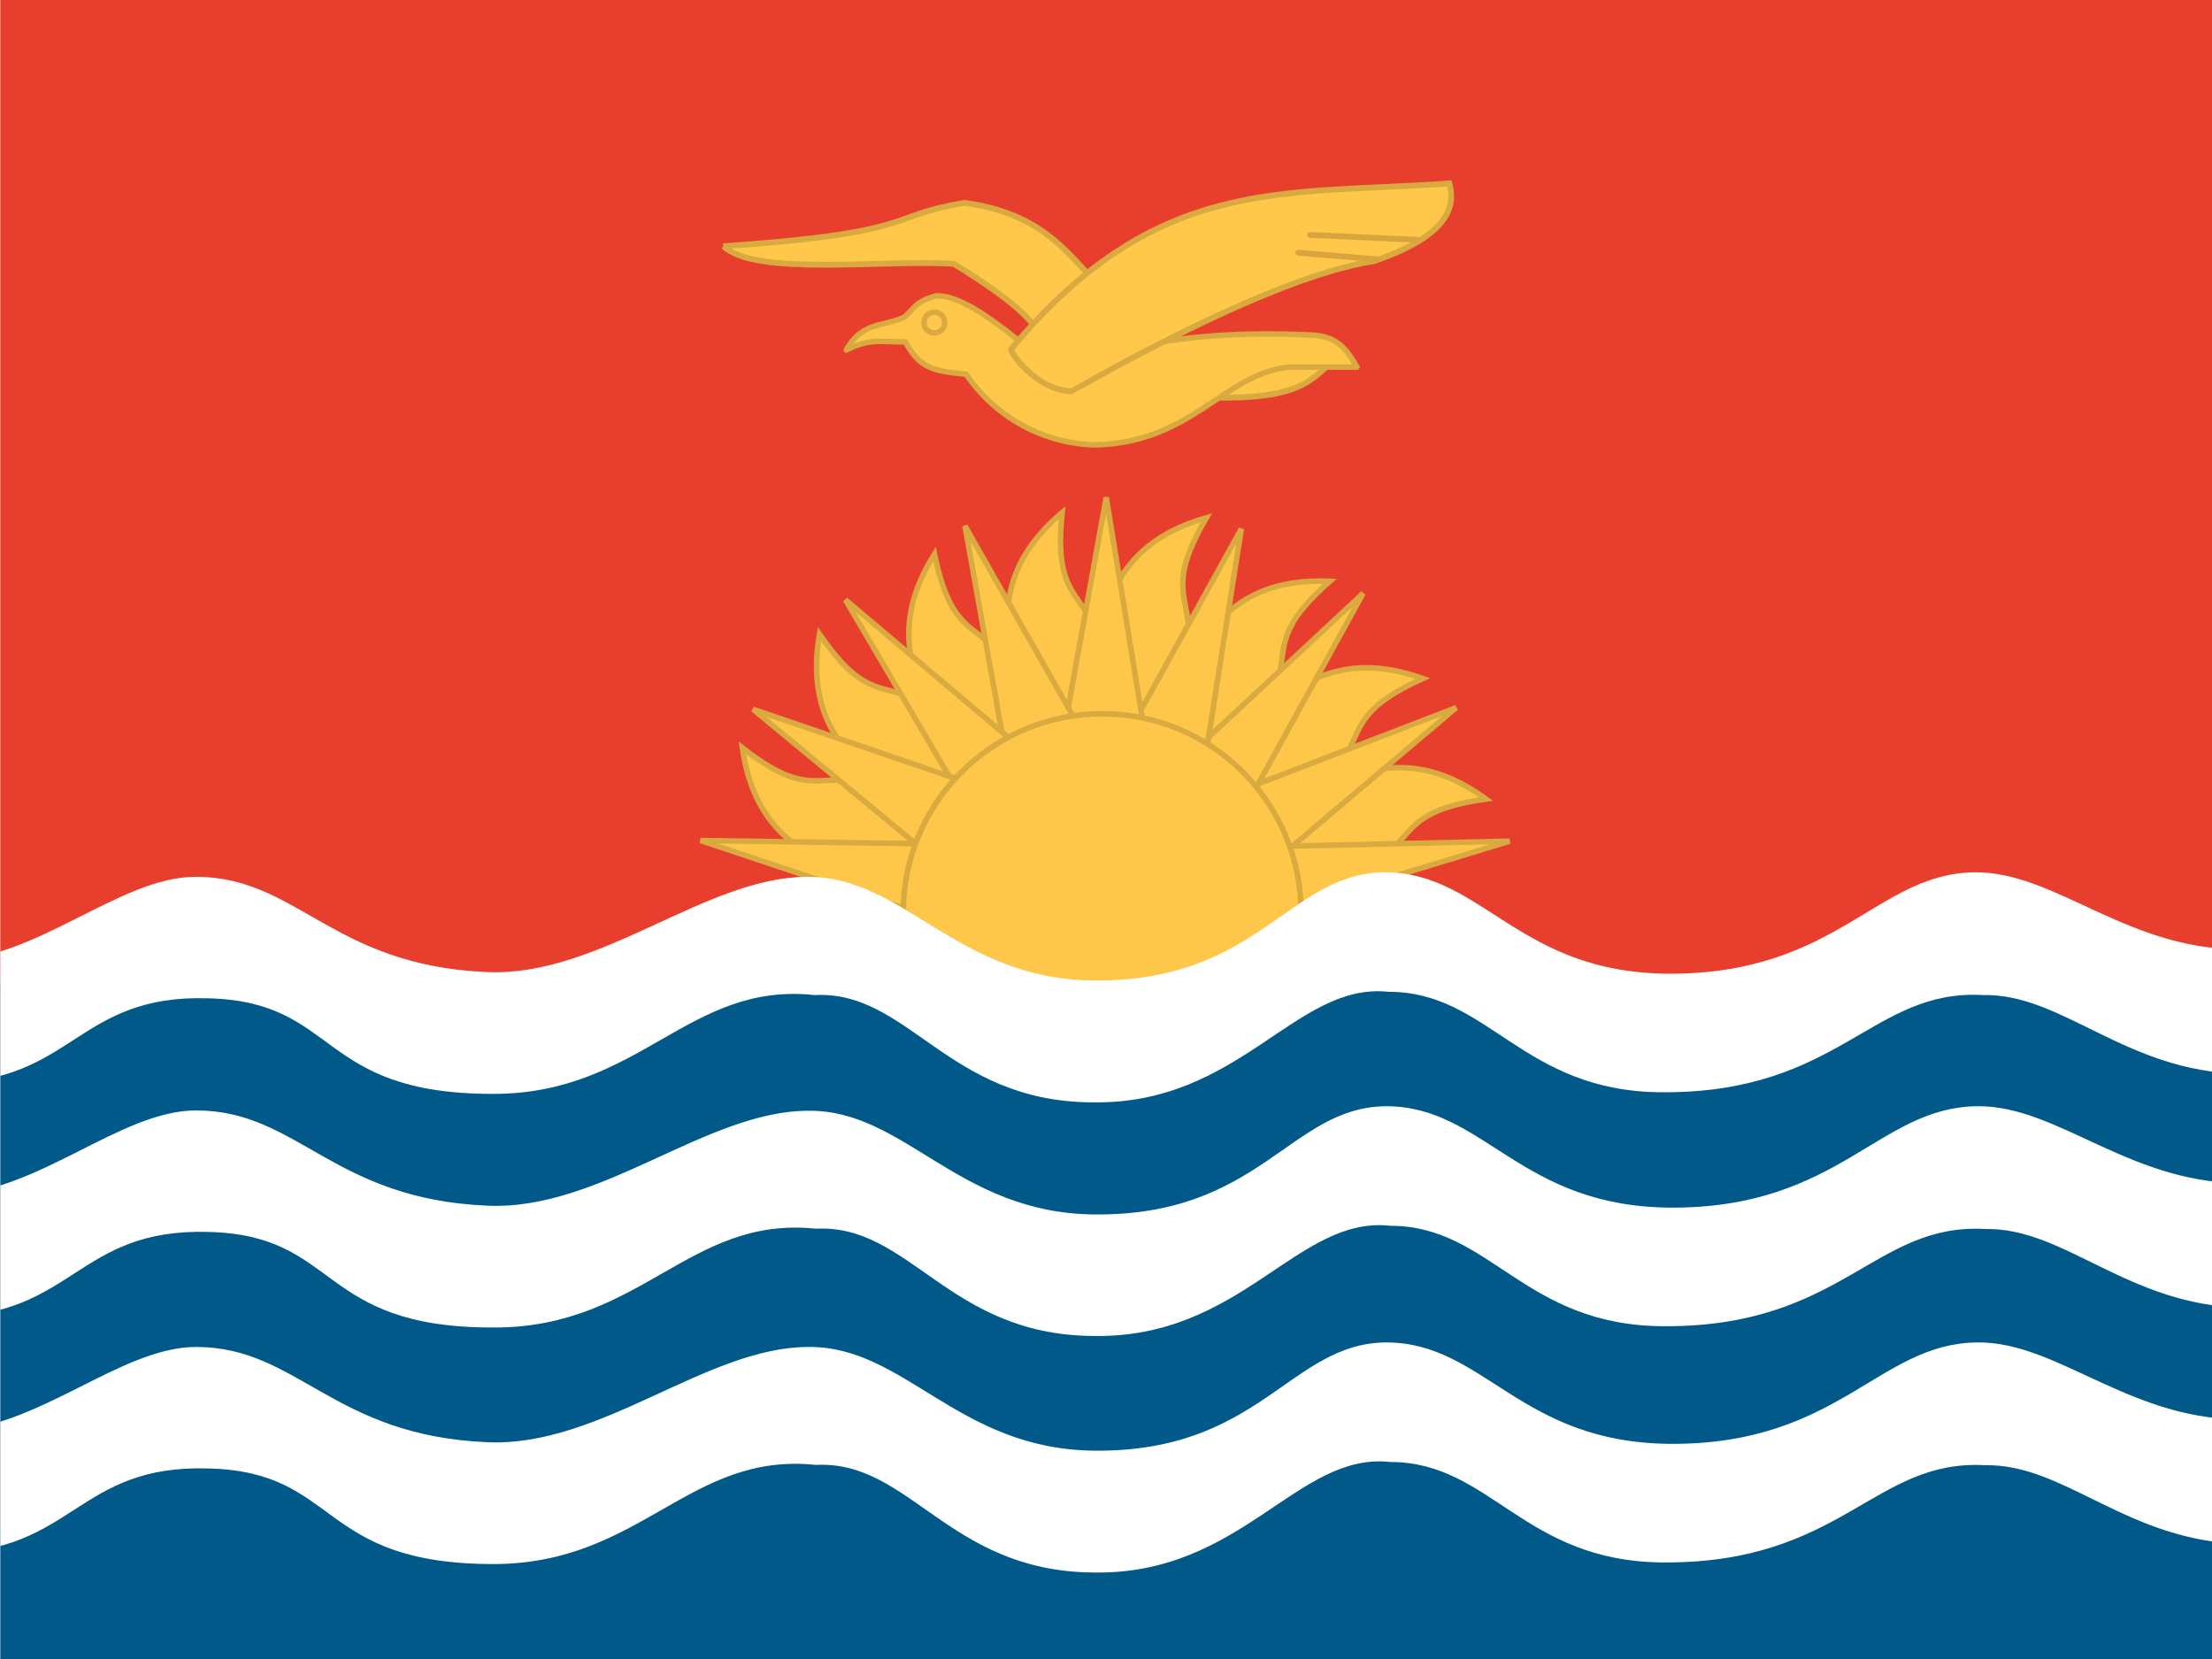
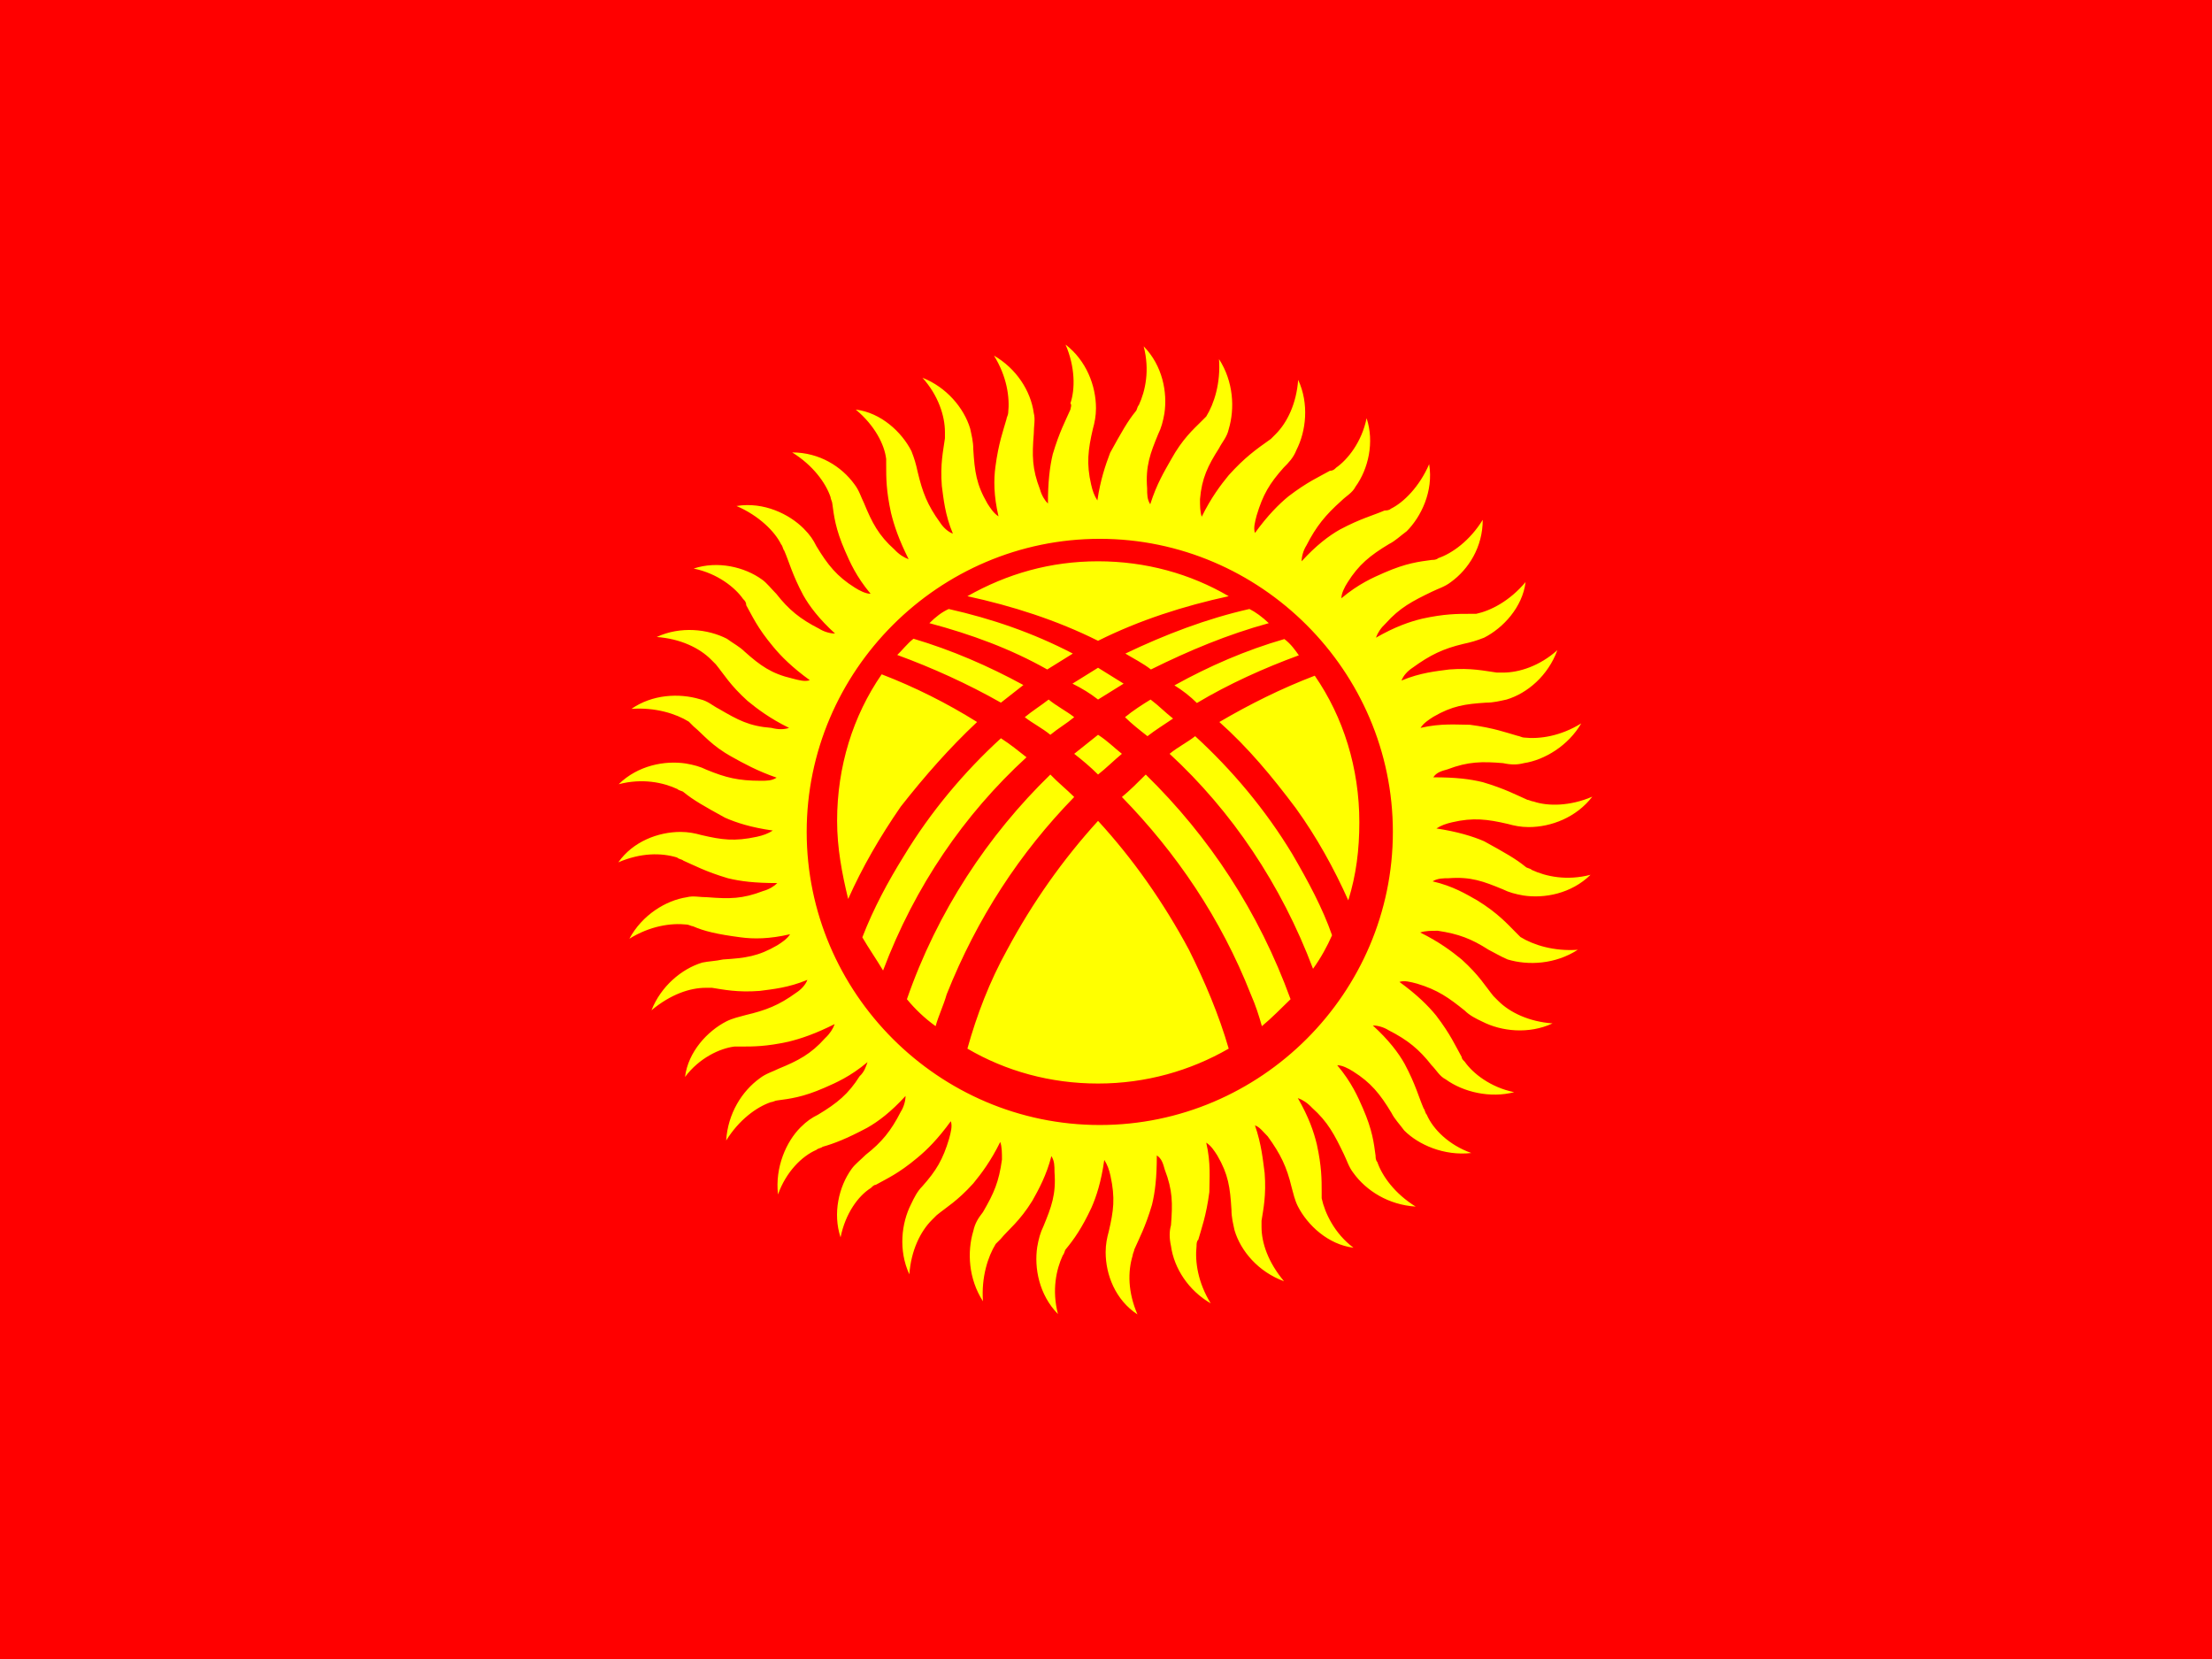
- <svg xmlns="http://www.w3.org/2000/svg" id="flag-icon-css-ki" viewBox="0 0 640 480">
-   <defs>
-     <clipPath id="a">
-       <path fill-opacity=".7" d="M-86.3 0h682.6v512H-86.3z" />
-     </clipPath>
-   </defs>
-   <g clip-path="url(#a)" transform="translate(81) scale(.9375)">
-     <path fill="#e73e2d" fill-rule="evenodd" d="M-164.3 0h835.8v306.5h-835.8z" />
-     <path fill="#fec74a" fill-rule="evenodd" stroke="#d8aa3f" stroke-width="1.7" d="M204.3 282.1c-19.4-15.2-55.6-10-61.6-51.3 27.7 21.5 22.7-1.2 64 19.3l-2.4 32z" />
-     <path fill="#fec74a" fill-rule="evenodd" stroke="#d8aa3f" stroke-width="1.7" d="M209.5 263.4c-13.9-20.4-50-26.6-43-67.7 19.9 28.9 22 5.7 55.2 37.9l-12.2 29.8z" />
-     <path fill="#fec74a" fill-rule="evenodd" stroke="#d8aa3f" stroke-width="1.7" d="M215.8 250c-5-24.1-36-43.6-13.8-79 7.2 34.4 18 13.8 36.4 56.2L215.8 250z" />
-     <path fill="#fec74a" fill-rule="evenodd" stroke="#d8aa3f" stroke-width="1.7" d="M230.3 237.6c2.7-24.5-20.8-52.6 11.1-79.4-3.6 34.9 13 18.7 17.5 64.6l-28.6 14.8z" />
-     <path fill="#fec74a" fill-rule="evenodd" stroke="#d8aa3f" stroke-width="1.7" d="M243.3 227.7c12.4-21.3 2.5-56.5 42.6-67.9-17.6 30.3 4.2 22.3-10.5 66l-32.1 1.9z" />
-     <path fill="#fec74a" fill-rule="evenodd" stroke="#d8aa3f" stroke-width="1.7" d="M262 230.3c18.6-16.2 20.4-52.8 62-50.9-26.3 23.2-3 22.5-31 59.4l-31-8.5z" />
-     <path fill="#fec74a" fill-rule="evenodd" stroke="#d8aa3f" stroke-width="1.7" d="M278.6 239.9c22.5-10.1 34.9-44.5 74.1-30.5-32 14.5-9.5 20.7-47 47.7l-27.1-17.2z" />
-     <path fill="#fec74a" fill-rule="evenodd" stroke="#d8aa3f" stroke-width="1.7" d="M292.5 255c24.4-3.4 46-33 79.7-8.4-34.7 4.9-15 17.1-58.5 32.5l-21.2-24.2z" />
-     <path fill="#fec74a" fill-rule="evenodd" stroke="#d8aa3f" stroke-width="1.7" d="M379.5 259.6l-112.1 2.5 4.7 30.2 107.4-32.7z" />
-     <path fill="#fec74a" fill-rule="evenodd" stroke="#d8aa3f" stroke-width="1.7" d="M363 218.4l-103.8 39.9 17.3 33.3 86.5-73.2z" />
-     <path fill="#fec74a" fill-rule="evenodd" stroke="#d8aa3f" stroke-width="1.7" d="M280.6 280.7l53.7-97.6-82.4 76.7 28.7 20.9z" />
-     <path fill="#fec74a" fill-rule="evenodd" stroke="#d8aa3f" stroke-width="1.7" d="M279.5 272.6l17.2-109.4-53.8 97.2 36.6 12.2z" />
-     <path fill="#fec74a" fill-rule="evenodd" stroke="#d8aa3f" stroke-width="1.7" d="M273 263.7l-18-110.2-20 110.7 38-.5z" />
-     <path fill="#fec74a" fill-rule="evenodd" stroke="#d8aa3f" stroke-width="1.7" d="M263.7 254.3l-52.3-92 20 111.8 32.3-19.8z" />
-     <path fill="#fec74a" fill-rule="evenodd" stroke="#d8aa3f" stroke-width="1.7" d="M255.6 253.6l-81.1-68.5 57.6 98 23.5-29.5z" />
-     <path fill="#fec74a" fill-rule="evenodd" stroke="#d8aa3f" stroke-width="1.7" d="M146 218.9l87 71.9 13.4-37.6L146 218.9z" />
-     <path fill="#fec74a" fill-rule="evenodd" stroke="#d8aa3f" stroke-width="1.7" d="M232.1 260.9l-102.3-1.5 101.9 34 .4-32.5z" />
-     <path fill="#fec74a" fill-rule="evenodd" stroke="#d8aa3f" stroke-width="1.7" d="M315.1 279.2a61.4 61.4 0 1 1-122.7 0 61.4 61.4 0 0 1 122.7 0z" />
-     <path fill="#005989" fill-rule="evenodd" d="M-165.1 303.4h839.9V512h-840z" />
-     <path fill="#fff" fill-rule="evenodd" d="M-165.6 454c15.6 7.2 38 25.3 62 25.3 40-.3 41-27.4 81.6-26.1 40.7 1 33.3 29.6 88.2 29.5 45.4-.2 60-34.7 99.2-30.6 29-1.5 40.8 32.7 85.3 33.2 46.2 1 63.1-37.3 92-34.1 31 0 41 30.8 84.3 31 55.2.3 64.9-32 99.3-30 24.6-.5 44 23.7 80 24.3 28.6.5 52.7-21.2 69-29l.7-36.8c-17 6.3-42.4 27.1-67.7 27.3-36.6 1.4-59.1-24-84.5-23.7-30.4.3-42.5 31.3-94 31.3-47.2 0-58-31.3-88.4-31.3-29.7.2-38.8 34-90.3 33.4-42-.5-58.3-32.3-88-32-31.5 0-64 30.9-99 29.4-48-2-58.5-29.4-90-29.4-23.5 0-49 25.6-77.3 26-28.2.5-59.9-25.5-62.8-26l.4 38.3zm0-73c15.6 7.3 38 25.4 62 25.4 40-.3 41-27.4 81.6-26.2 40.7 1 33.3 29.7 88.2 29.5 45.4 0 60-34.6 99.2-30.5 29-1.5 40.8 32.7 85.3 33.1 46.2 1 63.1-37.2 92-34 31 0 41 30.8 84.3 31 55.2.3 64.9-32 99.3-30 24.6-.5 44 23.7 80 24.3 28.6.5 52.7-21.2 69-29l.7-36.8c-17 6.3-42.4 27-67.7 27.3-36.6 1.3-59.1-24-84.5-23.7-30.4.3-42.5 31.3-94 31.3-47.2 0-58-31.3-88.4-31.3-29.7.2-38.8 34-90.3 33.4-42-.5-58.3-32.3-88-32-31.5 0-64 30.8-99 29.3-48-2-58.5-29.4-90-29.4-23.5 0-49 25.7-77.3 26.1-28.2.4-59.9-25.5-62.8-26l.4 38.3z" />
-     <path fill="#fff" fill-rule="evenodd" d="M-165.6 309c15.6 7.2 38 25.2 61.9 25.2 40-.2 41-27.4 81.6-26.1 40.6 1 33.2 29.6 88.1 29.5 45.3-.1 60-34.7 99-30.5 29-1.5 40.8 32.7 85.3 33.1 46.1 1 63-37.3 92-34.1 30.8 0 41 30.8 84.2 31 55 .3 64.7-32 99.2-30 24.5-.5 43.9 23.7 79.8 24.3 28.7.5 52.7-21.2 69-29l.7-36.8c-17 6.4-42.3 27.1-67.7 27.3-36.4 1.4-59-23.9-84.4-23.7-30.3.3-42.4 31.3-94 31.3-47 0-57.8-31.3-88.2-31.3-29.7.3-38.8 34-90.1 33.4-42-.5-58.3-32.2-88-32-31.5 0-64 30.9-98.8 29.4-48.1-2-58.5-29.4-90-29.4-23.5 0-48.9 25.6-77.2 26-28.2.5-59.8-25.4-62.8-26l.4 38.3z" />
-     <path fill="#ffc84b" fill-rule="evenodd" stroke="#d8aa3f" stroke-width="1.8" d="M136.8 76c61-4.2 50-9.4 74.5-13.4 31 4.3 34.5 23 51.8 34.5 0 0-6.5 22-27.7 18.9-2.9-8.8 10.2-11.6-27.5-34.6-22-1.3-61.3 3.9-71-5.4zm189.3 33.9l-44 1.8v10.9c29.7 1 35-3 44-12.7z" />
-     <path fill="#ffc84b" fill-rule="evenodd" stroke="#d8aa3f" stroke-linejoin="round" stroke-width="1.7" d="M174.8 108c7.7-3.9 11.5-2.3 18.2-2.5 4.5 8.3 8.8 9 18.8 10a49.5 49.5 0 0 0 39.9 21.8c29.9-.8 39.4-21.7 59.5-24h21.2c-3.5-6-6.3-9.5-14-9.9-15.8-.8-36.2-.4-54 3.6l-25.1 6.3c-7.4-3.6-25.3-22.4-36.8-22-6.7 1.8-6.7 4.1-10 6.7-6.5 2.8-13 1.4-17.7 10z" />
-     <path fill="#ffc84b" fill-rule="evenodd" stroke="#d8aa3f" stroke-width="1.7" d="M205.1 99a3.2 3.2 0 1 1-6.3 0 3.2 3.2 0 0 1 6.3 0z" />
-     <path fill="#ffc84b" fill-rule="evenodd" stroke="#d8aa3f" stroke-width="1.8" d="M225.6 107.8c44.9-54.1 84.1-47.5 135.3-51.2 1.7 6.3 1 15.7-23.3 24-33.4 5-93.1 40.2-93.4 40.2-11.1-.6-18.9-12.2-18.6-13z" />
-     <path fill="none" stroke="#d9a43e" stroke-linecap="round" stroke-width="1.8" d="M317.9 72.5L351 74m-36.7 4l24.1 2" />
+ <svg xmlns="http://www.w3.org/2000/svg" version="1.1" id="flag-icon-css-ki" x="0px" y="0px" viewBox="0 0 640 480" style="enable-background:new 0 0 640 480;" xml:space="preserve">
+   <style type="text/css">
+ 	.st0{fill:#FF0000;}
+ 	.st1{fill:#FFFF00;}
+ </style>
+   <g>
+     <path class="st0" d="M0,0h640v480H0V0z" />
+     <g>
+       <path class="st1" d="M282.7,208.9c-8.8-5.5-18-10.1-27.6-13.8c-8.3,12-12.9,26.7-12.9,42.4c0,7.8,1.4,15.2,3.2,22.6    c4.1-9.2,9.2-18,15.2-26.7C267.5,224.6,274.8,216.3,282.7,208.9L282.7,208.9z M259.6,189.5c10.1,3.7,20.3,8.3,30,13.8    c2.3-1.8,4.1-3.2,6.5-5.1c-10.1-5.5-20.7-10.1-31.8-13.4C262.4,186.3,261,188.2,259.6,189.5z M268.9,180.3    c12,3.2,23.5,7.4,34.1,13.4c2.3-1.4,5.1-3.2,7.4-4.6c-11.5-6-23.5-10.1-35.9-12.9C272.5,177.1,270.7,178.5,268.9,180.3    L268.9,180.3z M279.9,172.5c12.9,2.8,25.8,6.9,37.8,12.9c12-6,24.9-10.1,37.8-12.9c-11.1-6.5-24-10.1-37.8-10.1    C303.9,162.4,291.4,166,279.9,172.5L279.9,172.5z M361.5,176.2c-12.4,2.8-24.4,7.4-35.9,12.9c2.3,1.4,5.1,2.8,7.4,4.6    c11.1-5.5,22.1-10.1,34.1-13.4C365.2,178.5,363.3,177.1,361.5,176.2L361.5,176.2z M371.6,184.9c-11.1,3.2-21.7,7.8-31.8,13.4    c2.3,1.4,4.6,3.2,6.5,5.1c9.2-5.5,19.4-10.1,29.5-13.8C374.8,188.2,373.5,186.3,371.6,184.9L371.6,184.9z M380.4,195.5    c-9.7,3.7-18.9,8.3-27.6,13.4c8.3,7.4,15.2,15.7,22.1,24.9c6,8.3,11.1,17.5,15.2,26.7c2.3-7.4,3.2-14.7,3.2-22.6    C393.3,222.3,388.7,207.5,380.4,195.5L380.4,195.5z M373.9,247.1c-7.8-12.9-17.5-24.4-28.1-34.1c-2.3,1.8-5.1,3.2-7.4,5.1    c18,16.6,32.3,37.8,41.5,62.2c2.3-3.2,4.1-6.5,5.5-9.7C382.7,262.8,378.5,255,373.9,247.1z M332,213c2.3-1.8,4.6-3.2,7.4-5.1    c-2.3-1.8-4.1-3.7-6.5-5.5c-2.3,1.4-5.1,3.2-7.4,5.1l0,0C327.4,209.4,329.7,211.2,332,213L332,213z M317.7,202.4    c2.3-1.4,5.1-3.2,7.4-4.6c-2.3-1.4-5.1-3.2-7.4-4.6c-2.3,1.4-5.1,3.2-7.4,4.6C313.1,199.2,315.4,200.6,317.7,202.4z M310.8,207.5    c-2.3-1.8-5.1-3.2-7.4-5.1c-2.3,1.8-4.6,3.2-6.9,5.1c2.3,1.8,5.1,3.2,7.4,5.1C306.2,210.7,308.5,209.4,310.8,207.5L310.8,207.5z     M317.7,212.6c-2.3,1.8-4.6,3.7-6.9,5.5c2.3,1.8,4.6,3.7,6.9,6c2.3-1.8,4.6-4.1,6.9-6C322.3,216.3,320.5,214.4,317.7,212.6z     M317.7,237.5c-10.1,11.1-18.9,23.5-26.3,37.3c-5.1,9.2-8.8,18.9-11.5,28.6c11.1,6.5,24,10.1,37.8,10.1c13.8,0,26.7-3.7,37.8-10.1    c-2.8-9.7-6.9-19.4-11.5-28.6C336.6,261,327.8,248.5,317.7,237.5L317.7,237.5z M273.9,287.7c8.8-22.1,21.2-41,36.9-57.1    c-2.3-2.3-4.6-4.1-6.9-6.5c-18,17.5-32.7,39.6-41.5,65c2.3,2.8,5.1,5.5,8.3,7.8C271.6,293.7,273,290.9,273.9,287.7L273.9,287.7z     M324.6,230.6c15.7,16.1,28.6,35,37.3,57.1c1.4,3.2,2.3,6,3.2,9.2c2.8-2.3,5.5-5.1,8.3-7.8c-9.2-25.3-23.5-47-41.9-65    C329.2,226.4,326.9,228.7,324.6,230.6L324.6,230.6z M255.5,280.8c9.2-24.4,23.5-45.2,41.5-61.7c-2.3-1.8-4.6-3.7-7.4-5.5    c-10.6,9.7-20.3,21.2-28.1,34.1c-4.6,7.4-8.8,15.2-12,23.5C251.3,274.3,253.6,277.6,255.5,280.8L255.5,280.8z M318.2,155.9    c46.5,0,84.8,38.2,84.8,84.8s-38.2,84.8-84.8,84.8s-84.8-38.2-84.8-84.8S271.6,155.9,318.2,155.9z M355.5,137.5    c-2.3,2.8-5.1,6.5-7.8,12c-0.5-1.4-0.5-3.2-0.5-5.1c0.5-6,2.3-9.7,5.5-14.7c0.9-1.8,2.3-3.2,2.8-5.5c1.8-6,1.4-13.8-2.8-20.3    c0.5,6.9-1.4,12.9-3.7,16.6c-0.5,0.5-0.9,0.9-1.4,1.4c-2.3,2.3-5.5,5.1-8.8,11.1c-1.8,3.2-4.1,6.9-6,12.9    c-0.9-1.4-0.9-2.8-0.9-4.6c-0.5-6.5,0.9-10.1,3.2-15.7c0.9-1.8,1.4-3.7,1.8-6c0.9-6-0.5-13.8-6-19.4c1.8,6.9,0.5,12.9-1.4,17    c-0.5,0.5-0.5,1.4-0.9,1.8c-2.3,2.8-4.1,6-7.4,12c-1.4,3.7-2.8,7.8-3.7,13.8c-0.9-1.4-1.4-2.8-1.8-4.6c-1.4-6-0.9-10.1,0.5-16.1    c0.5-1.8,0.9-3.7,0.9-6c0-6.5-2.8-13.8-8.8-18.4c2.8,6.5,2.8,12.9,1.4,17c0.5,0.5,0,1.4,0,1.8c-1.4,3.2-3.2,6.5-5.1,12.9    c-0.9,3.7-1.4,8.3-1.4,14.3c-0.9-0.9-1.8-2.3-2.3-4.1c-2.3-6-2.3-9.7-1.8-16.1c0-2.3,0.5-4.1,0-6c-0.9-6.5-5.1-12.9-11.5-16.6    c3.7,6,4.6,12,4.1,16.6c0,0.5-0.5,1.4-0.5,1.8c-0.9,3.2-2.3,6.9-3.2,13.8c-0.5,3.7-0.5,8.3,0.9,14.3c-1.4-0.9-2.3-2.3-3.2-3.7    c-3.2-5.5-3.7-9.2-4.1-15.7c0-2.3-0.5-4.1-0.9-6c-1.8-6-6.9-12-13.8-14.7c4.6,5.1,6.5,11.1,6.5,15.7c0,0.5,0,1.4,0,1.8    c-0.5,3.7-1.4,7.4-0.9,13.8c0.5,3.7,0.9,8.3,3.2,13.8c-1.4-0.5-2.8-1.8-3.7-3.2c-3.7-5.1-5.1-8.8-6.5-14.7c-0.5-2.3-0.9-3.7-1.8-6    c-2.8-5.5-8.8-11.1-16.1-12c5.5,4.6,8.3,10.1,8.8,14.3c0,0.5,0,1.4,0,1.8c0,3.7,0,7.4,1.4,13.8c0.9,3.7,2.3,7.8,5.1,13.4    c-1.4-0.5-2.8-1.4-4.1-2.8c-4.6-4.1-6.5-7.8-8.8-13.4c-0.9-1.8-1.4-3.7-2.8-5.5c-3.7-5.1-10.1-9.2-18-9.2c6,3.7,9.7,8.8,11.1,12.9    c0,0.5,0.5,1.4,0.5,1.8c0.5,3.7,0.9,7.4,3.7,13.8c1.4,3.2,3.2,7.4,7.4,12.4c-1.4,0-3.2-0.9-4.6-1.8c-5.1-3.2-7.8-6.5-11.1-12    c-0.9-1.8-1.8-3.2-3.7-5.1c-4.1-4.1-11.5-7.8-19.4-6.5c6.5,2.8,11.1,7.4,12.9,11.1c0.5,0.5,0.5,1.4,0.9,1.8    c1.4,3.2,2.3,6.9,5.5,12.9c1.8,3.2,4.6,6.9,9.2,11.1c-1.4,0-3.2-0.5-4.6-1.4c-5.5-2.8-8.8-5.5-12.4-10.1c-1.4-1.4-2.8-3.2-4.1-4.1    c-5.1-3.7-12.9-5.5-19.8-3.2c6.9,1.4,12,5.5,14.3,8.8c0.5,0.5,0.9,0.9,0.9,1.8c1.8,3.2,3.2,6.5,7.8,12c2.3,2.8,5.5,6,10.6,9.7    c-1.4,0.5-3.2,0-5.1-0.5c-6-1.4-9.2-3.7-13.8-7.8c-1.4-1.4-3.2-2.3-5.1-3.7c-5.5-2.8-13.4-3.7-20.3-0.5c6.9,0.5,12.4,3.2,15.7,6.5    c0.5,0.5,0.9,0.9,1.4,1.4c2.3,2.8,4.1,6,9.2,10.6c2.8,2.3,6.5,5.1,12,7.8c-1.4,0.5-3.2,0.5-5.1,0c-6.5-0.5-9.7-2.3-15.2-5.5    c-1.8-0.9-3.2-2.3-5.5-2.8c-6-1.8-13.8-1.4-19.8,2.8c6.9-0.5,12.9,1.4,16.6,3.7c0.5,0.5,0.9,0.9,1.4,1.4c2.8,2.3,5.1,5.5,11.1,8.8    c3.2,1.8,7.4,4.1,12.9,6c-1.4,0.9-2.8,0.9-4.6,0.9c-6.5,0-10.1-0.9-15.7-3.2c-1.8-0.9-3.7-1.4-6-1.8c-6-0.9-13.8,0.5-19.4,6    c6.9-1.8,12.9-0.5,17,1.4c0.5,0.5,1.4,0.5,1.8,0.9c2.8,2.3,6,4.1,12,7.4c3.2,1.4,7.4,2.8,13.8,3.7c-1.4,0.9-2.8,1.4-4.6,1.8    c-6.5,1.4-10.1,0.9-16.1-0.5c-1.8-0.5-3.7-0.9-6-0.9c-6.5,0-13.8,2.8-18,8.8c6.5-2.8,12.4-2.8,17-1.4c0.5,0.5,1.4,0.5,1.8,0.9    c3.2,1.4,6.5,3.2,12.9,5.1c3.7,0.9,7.8,1.4,14.3,1.4c-0.9,0.9-2.3,1.8-4.1,2.3c-6,2.3-9.7,2.3-16.1,1.8c-2.3,0-4.1-0.5-6,0    c-6,0.9-12.9,5.1-16.6,12c6-3.7,12-4.6,16.6-4.1c0.5,0,1.4,0.5,1.8,0.5c3.2,1.4,6.9,2.3,13.8,3.2c3.7,0.5,8.3,0.5,14.3-0.9    c-0.9,1.4-2.3,2.3-3.7,3.2c-5.5,3.2-9.2,3.7-15.7,4.1c-2.3,0.5-4.1,0.5-6,0.9c-6,1.8-12,6.9-14.7,13.8c5.5-4.6,11.1-6.5,15.7-6.5    c0.5,0,1.4,0,1.8,0c3.2,0.5,7.4,1.4,13.8,0.9c3.7-0.5,8.3-0.9,13.8-3.2c-0.5,1.4-1.8,2.8-3.2,3.7c-5.1,3.7-8.8,5.1-14.7,6.5    c-1.8,0.5-3.7,0.9-5.5,1.8c-5.5,2.8-11.1,8.8-12,16.1c4.1-5.5,10.1-8.3,14.3-8.8c0.5,0,1.4,0,1.8,0c3.7,0,7.4,0,13.8-1.4    c3.7-0.9,7.8-2.3,13.4-5.1c-0.5,1.4-1.4,2.8-2.8,4.1c-4.1,4.6-7.8,6.5-13.4,8.8c-1.8,0.9-3.7,1.4-5.5,2.8    c-5.1,3.7-9.2,10.1-9.7,18c3.7-6,8.8-9.7,12.9-11.1c0.5,0,1.4-0.5,1.8-0.5c3.7-0.5,7.4-0.9,13.8-3.7c3.2-1.4,7.4-3.2,12.4-7.4    c-0.5,1.4-0.9,2.8-2.3,4.1c-3.2,5.1-6.5,7.8-12,11.1c-1.8,0.9-3.2,1.8-5.1,3.7c-4.1,4.1-7.4,11.5-6.5,19.4    c2.3-6.5,6.9-11.1,11.1-12.9c0.5-0.5,1.4-0.5,1.8-0.9c3.2-0.9,6.9-2.3,12.9-5.5c3.2-1.8,6.9-4.6,11.1-9.2c0,1.4-0.5,3.2-1.4,4.6    c-2.8,5.5-5.5,8.8-10.1,12.4c-1.4,1.4-3.2,2.8-4.1,4.1c-3.7,5.1-5.5,12.9-3.2,19.8c1.4-6.9,5.1-12,8.8-14.3    c0.5-0.5,0.9-0.9,1.4-0.9c3.2-1.8,6.5-3.2,12-7.8c2.8-2.3,6-5.5,9.7-10.6c0.5,1.4,0,3.2-0.5,5.1c-1.8,6-3.7,9.2-7.8,13.8    c-1.4,1.4-2.3,3.2-3.2,5.1c-2.8,5.5-3.7,13.4-0.5,20.3c0.5-6.9,3.2-12.4,6.5-15.7c0.5-0.5,0.9-0.9,1.4-1.4c2.8-2.3,6-4.1,10.6-9.2    c2.3-2.8,5.1-6.5,7.8-12c0.5,1.4,0.5,3.2,0.5,5.1c-0.9,6.5-2.3,9.7-5.5,15.2c-1.4,1.8-2.3,3.2-2.8,5.5c-1.8,6-1.4,13.8,2.8,20.3    c-0.5-6.9,1.4-12.9,3.7-16.6c0.5-0.5,0.9-0.9,1.4-1.4c2.3-2.8,5.5-5.1,9.2-11.1c1.8-3.2,4.1-7.4,5.5-12.9c0.9,1.4,0.9,2.8,0.9,4.6    c0.5,6.5-0.9,10.1-3.2,15.7c-0.9,1.8-1.4,3.7-1.8,6c-0.9,6,0.5,13.8,6,19.4c-1.8-6.9-0.5-12.9,1.4-17c0.5-0.5,0.5-1.4,0.9-1.8    c2.3-2.8,4.6-6,7.4-12c1.4-3.2,2.8-7.4,3.7-13.8c0.9,1.4,1.4,2.8,1.8,4.6c1.4,6.5,0.9,10.1-0.5,16.1c-0.5,1.8-0.9,3.7-0.9,6    c0,6.5,2.8,13.8,9.2,18c-2.8-6.5-2.8-12.4-1.4-17c0-0.5,0.5-1.4,0.5-1.8c1.4-3.2,3.2-6.5,5.1-12.9c0.9-3.7,1.4-7.8,1.4-14.3    c1.4,0.9,1.8,2.3,2.3,4.1c2.3,6,2.3,9.7,1.8,16.1c-0.5,1.8-0.5,3.7,0,6c0.9,6.5,5.1,12.9,11.5,16.6c-3.7-6-4.6-12-4.1-16.6    c0-0.5,0-1.4,0.5-1.8c0.9-3.2,2.3-6.9,3.2-13.8c0-3.7,0.5-8.3-0.9-14.3c1.4,0.9,2.3,2.3,3.2,3.7c3.2,5.5,3.7,9.2,4.1,15.7    c0,2.3,0.5,4.1,0.9,6c1.8,6,6.9,12,14.3,14.7c-4.6-5.5-6.5-11.1-6.5-15.7c0-0.5,0-1.4,0-1.8c0.5-3.2,1.4-7.4,0.9-13.8    c-0.5-3.7-0.9-8.3-2.8-13.8c1.4,0.5,2.3,1.8,3.7,3.2c3.7,5.1,5.5,8.8,6.9,14.7c0.5,1.8,0.9,3.7,1.8,5.5c2.8,5.5,8.8,11.1,16.1,12    c-5.5-4.1-8.3-10.1-9.2-14.3c0-0.5,0-1.4,0-1.8c0-3.7,0-7.4-1.4-13.8c-0.9-3.7-2.3-7.8-5.5-13.4c1.4,0.5,2.8,1.4,4.1,2.8    c4.6,4.1,6.5,7.8,9.2,13.4c0.9,1.8,1.4,3.7,2.8,5.5c3.7,5.1,10.1,9.2,18,9.7c-6-3.7-9.7-8.8-11.1-12.9c-0.5-0.5-0.5-1.4-0.5-1.8    c-0.5-3.7-0.9-7.4-3.7-13.8c-1.4-3.2-3.2-7.4-7.4-12.4c1.4,0,3.2,0.9,4.6,1.8c5.1,3.2,7.8,6.5,11.1,12c0.9,1.8,2.3,3.2,3.7,5.1    c4.1,4.1,11.5,7.4,19.4,6.5c-6.5-2.3-11.1-6.9-12.9-11.1c-0.5-0.5-0.5-1.4-0.9-1.8c-1.4-3.2-2.3-6.9-5.5-12.9    c-1.8-3.2-4.6-6.9-9.2-11.1c1.4,0,3.2,0.5,4.6,1.4c5.5,2.8,8.8,5.5,12.4,10.1c1.4,1.4,2.3,3.2,4.1,4.1c5.1,3.7,12.9,5.5,19.8,3.7    c-6.9-1.4-12-5.5-14.3-8.8c-0.5-0.5-0.9-0.9-0.9-1.4c-1.8-3.2-3.2-6.5-7.4-12c-2.3-2.8-5.5-6-10.6-9.7c1.4-0.5,3.2,0,5.1,0.5    c6,1.8,9.2,4.1,13.8,7.8c1.4,1.4,3.2,2.3,5.1,3.2c5.5,2.8,13.4,3.7,20.3,0.5c-6.9-0.5-12.4-3.2-15.7-6.5c-0.5-0.5-0.9-0.9-1.4-1.4    c-2.3-2.8-4.1-6-9.2-10.6c-2.8-2.3-6.5-5.1-12-7.8c1.4-0.5,3.2-0.5,5.1-0.5c6,0.9,9.7,2.3,14.7,5.5c1.8,0.9,3.2,1.8,5.5,2.8    c6,1.8,13.8,1.4,20.3-2.8c-6.9,0.5-12.9-1.4-16.6-3.7c-0.5-0.5-0.9-0.9-1.4-1.4c-2.3-2.3-5.1-5.5-11.1-9.2    c-3.2-1.8-6.9-4.1-12.9-5.5c1.4-0.9,3.2-0.9,4.6-0.9c6.5-0.5,10.1,0.9,15.7,3.2c1.8,0.9,3.7,1.4,6,1.8c6,0.9,13.8-0.5,19.4-6    c-6.9,1.8-12.9,0.5-17-1.4c-0.5-0.5-1.4-0.5-1.8-0.9c-2.8-2.3-6-4.1-12-7.4c-3.2-1.4-7.8-2.8-13.8-3.7c1.4-0.9,2.8-1.4,4.6-1.8    c6-1.4,10.1-0.9,16.1,0.5c1.8,0.5,3.7,0.9,6,0.9c6.5,0,13.8-2.8,18.4-8.8c-6.5,2.8-12.9,2.8-17,1.4c-0.5,0-1.4-0.5-1.8-0.5    c-3.2-1.4-6.5-3.2-12.9-5.1c-3.7-0.9-7.8-1.4-14.3-1.4c0.9-1.4,2.3-1.8,4.1-2.3c6-2.3,10.1-2.3,16.1-1.8c2.3,0.5,4.1,0.5,6,0    c6-0.9,12.9-5.1,16.6-11.5c-6,3.7-12,4.6-16.6,4.1c-0.5,0-1.4-0.5-1.8-0.5c-3.2-0.9-6.9-2.3-13.8-3.2c-3.7,0-8.3-0.5-14.3,0.9    c0.9-1.4,2.3-2.3,3.7-3.2c5.5-3.2,9.2-3.7,15.2-4.1c2.3,0,4.1-0.5,6-0.9c6-1.8,12-6.9,14.7-14.3c-5.1,4.6-11.1,6.5-15.7,6.5    c-0.5,0-1.4,0-1.8,0c-3.7-0.5-7.4-1.4-13.8-0.9c-3.7,0.5-8.3,0.9-13.8,3.2c0.5-1.4,1.8-2.8,3.2-3.7c5.1-3.7,8.8-5.5,14.7-6.9    c2.3-0.5,3.7-0.9,6-1.8c5.5-2.8,11.1-8.8,12-16.1c-4.6,5.5-10.1,8.3-14.3,9.2c-0.5,0-1.4,0-1.8,0c-3.7,0-7.4,0-13.8,1.4    c-3.7,0.9-7.8,2.3-13.4,5.5c0.5-1.4,1.4-2.8,2.8-4.1c4.1-4.6,7.8-6.5,13.4-9.2c1.8-0.9,3.7-1.4,5.5-2.8c5.1-3.7,9.2-10.1,9.2-18    c-3.7,6-8.8,9.7-12.9,11.1c-0.5,0.5-1.4,0.5-1.8,0.5c-3.7,0.5-7.4,0.9-13.8,3.7c-3.2,1.4-7.4,3.2-12.4,7.4c0-1.4,0.9-3.2,1.8-4.6    c3.2-5.1,6.5-7.8,12-11.1c1.8-0.9,3.2-2.3,5.1-3.7c4.1-4.1,7.8-11.5,6.5-19.4c-2.8,6.5-7.4,11.1-11.1,12.9    c-0.5,0.5-1.4,0.5-1.8,0.5c-3.2,1.4-6.9,2.3-12.9,5.5c-3.2,1.8-6.9,4.6-11.1,9.2c0-1.4,0.5-3.2,1.4-4.6c2.8-5.5,5.5-8.8,10.1-12.9    c1.4-1.4,3.2-2.3,4.1-4.1c3.7-5.1,5.5-12.9,3.2-19.8c-1.4,6.9-5.5,12-8.8,14.3c-0.5,0.5-0.9,0.9-1.8,0.9c-3.2,1.8-6.5,3.2-12,7.4    c-2.8,2.3-6,5.5-9.7,10.6c-0.5-1.4,0-3.2,0.5-5.1c1.8-6,3.7-9.2,7.8-13.8c1.4-1.4,2.8-2.8,3.7-5.1c2.8-5.5,3.7-13.4,0.5-20.3    c-0.5,6.9-3.2,12.4-6.5,15.7c-0.5,0.5-0.9,0.9-1.4,1.4C363.3,130.1,360.1,132.4,355.5,137.5L355.5,137.5z" />
+     </g>
  </g>
</svg>
